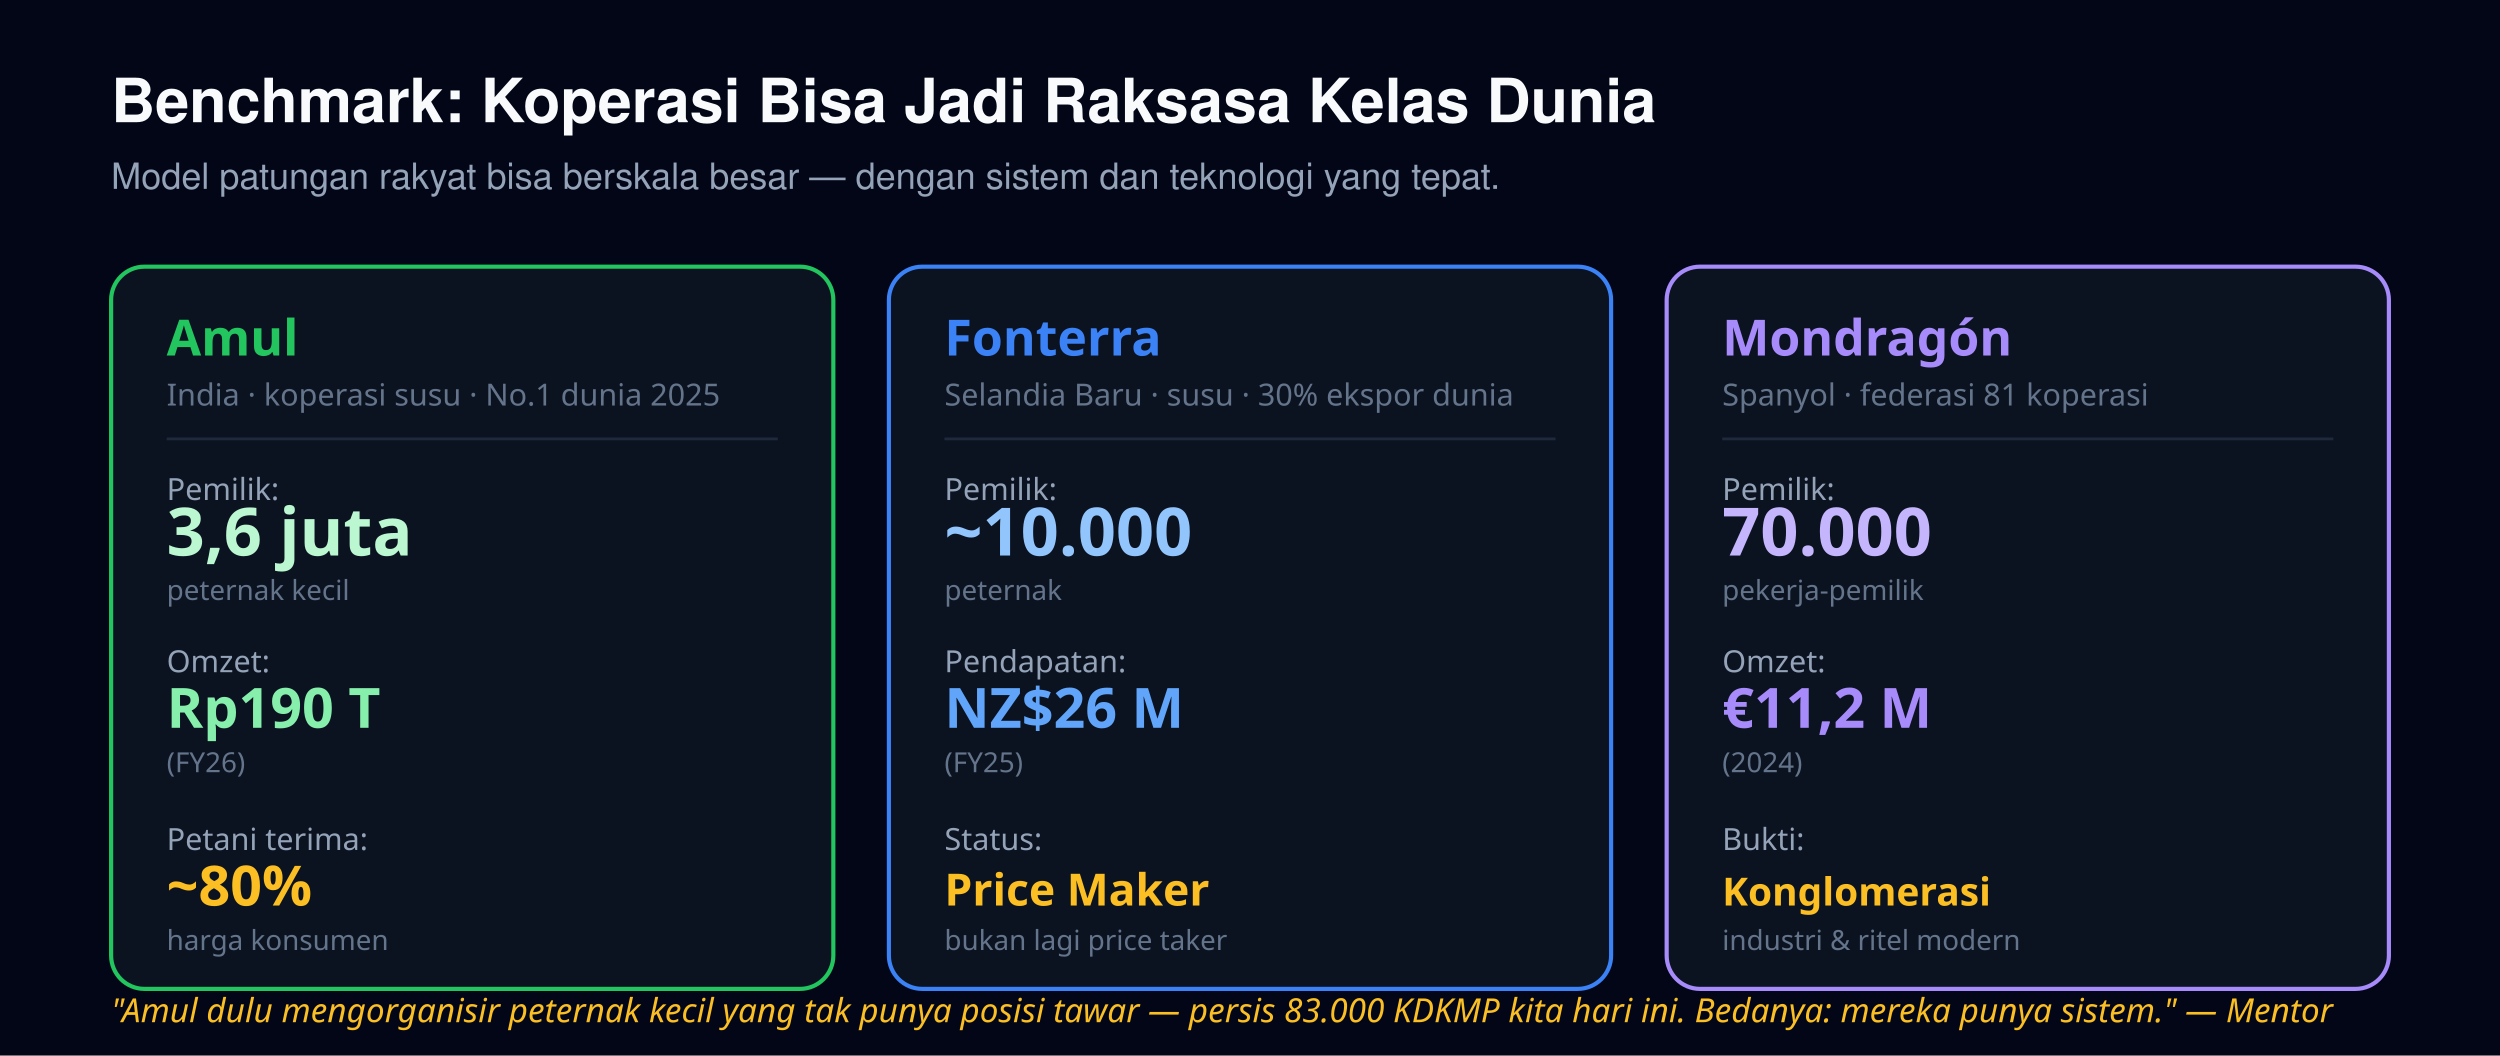
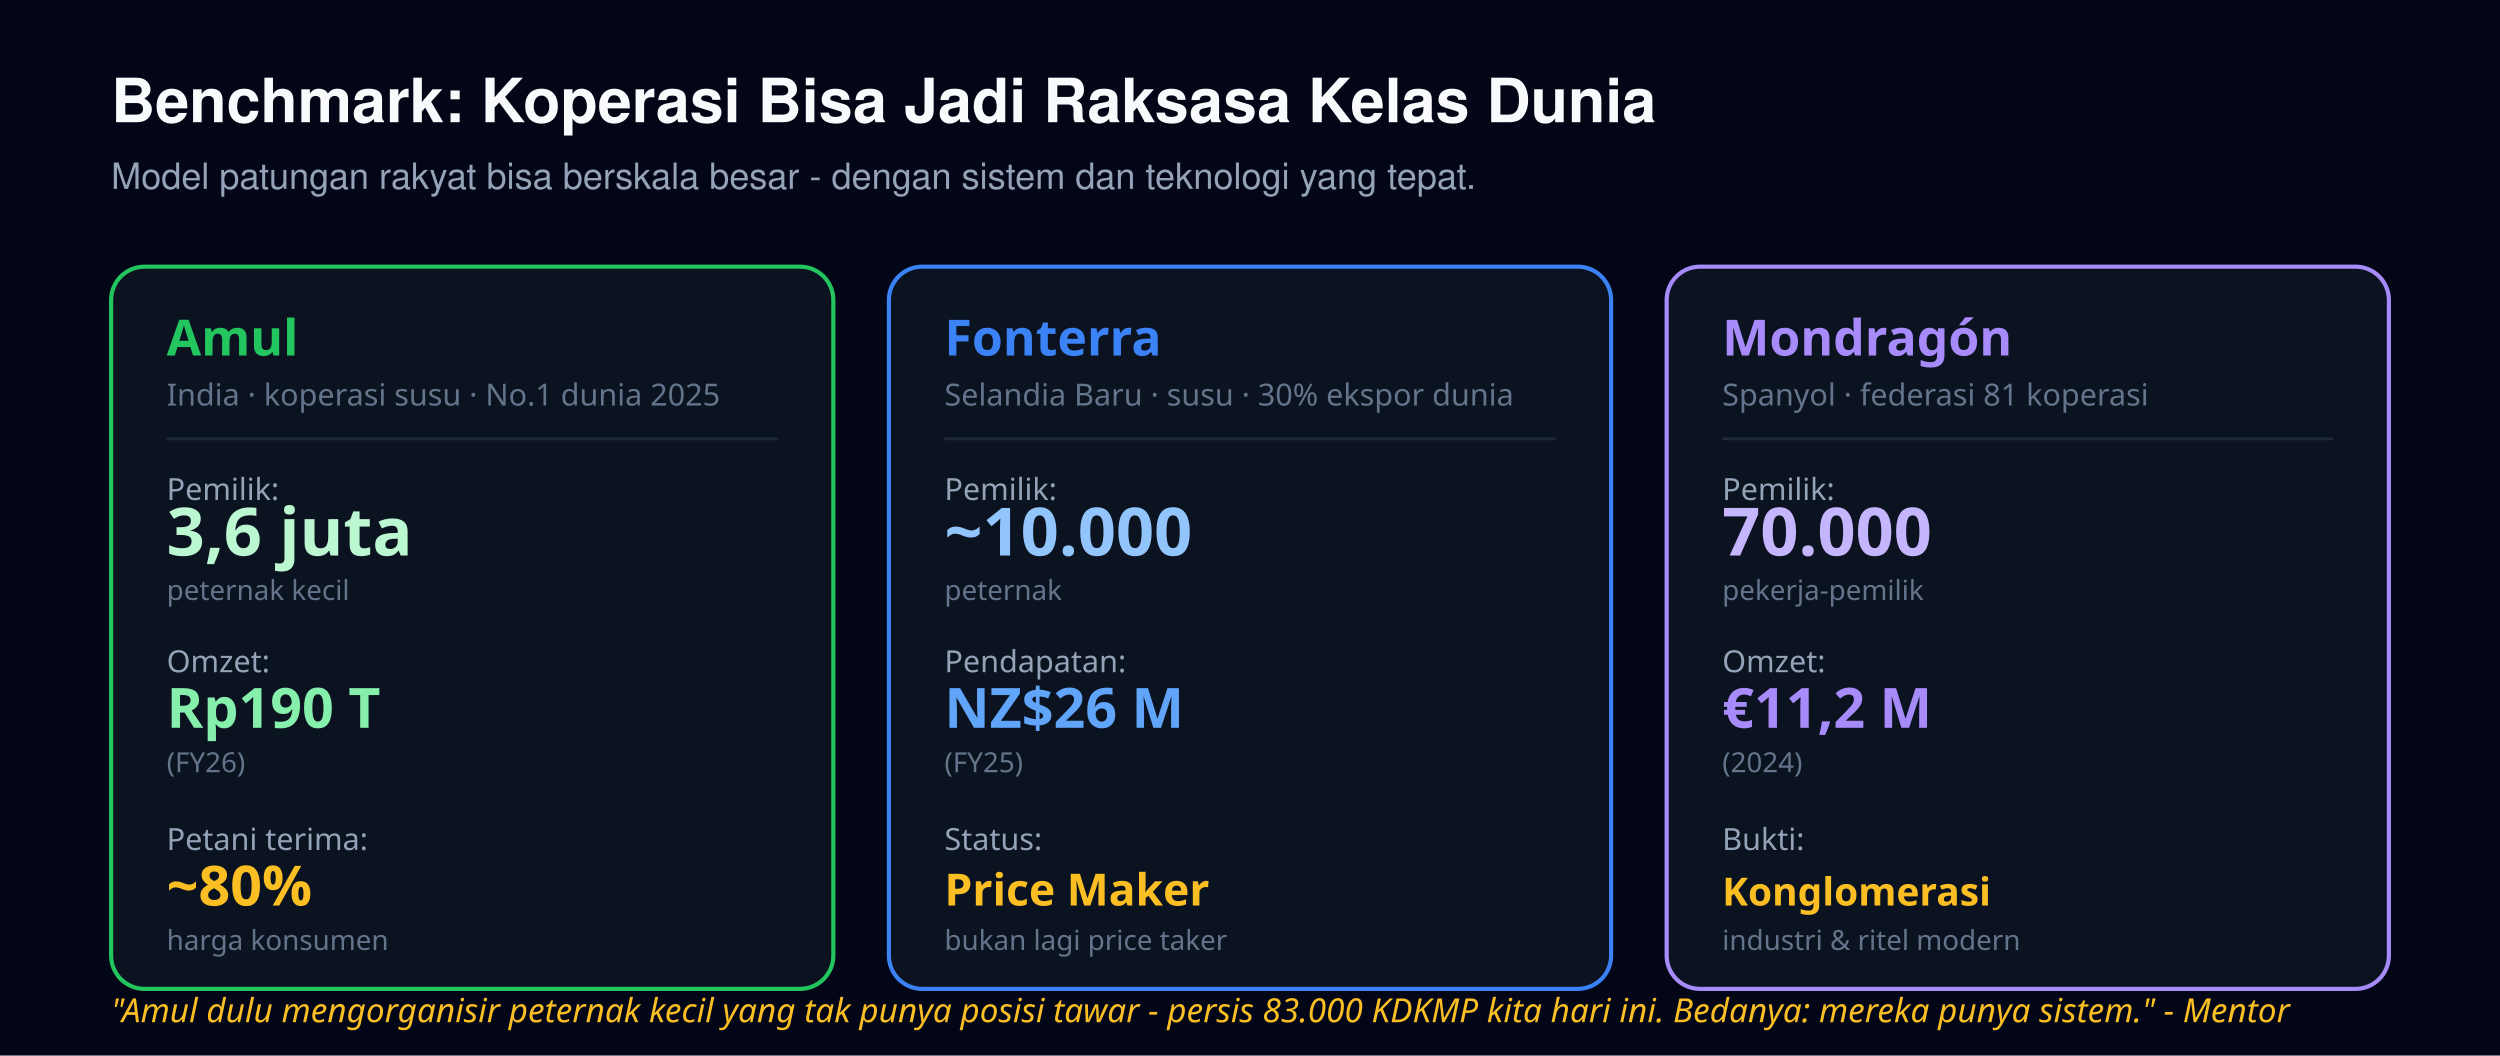
<svg xmlns="http://www.w3.org/2000/svg" viewBox="0 0 900 380" width="900" height="380" role="img" aria-label="Benchmark koperasi global">
  <rect width="900" height="380" fill="#020617" />
  <text x="40" y="44" font-family="Segoe UI, Helvetica, Arial, sans-serif" font-size="22" font-weight="700" fill="#f8fafc">Benchmark: Koperasi Bisa Jadi Raksasa Kelas Dunia</text>
-   <text x="40" y="68" font-family="Segoe UI, Helvetica, Arial, sans-serif" font-size="13" fill="#94a3b8">Model patungan rakyat bisa berskala besar — dengan sistem dan teknologi yang tepat.</text>
+   <text x="40" y="68" font-family="Segoe UI, Helvetica, Arial, sans-serif" font-size="13" fill="#94a3b8">Model patungan rakyat bisa berskala besar - dengan sistem dan teknologi yang tepat.</text>
  <g transform="translate(40,96)">
    <rect x="0" y="0" width="260" height="260" rx="12" fill="#0b1220" stroke="#22c55e" stroke-width="1.5" />
    <text x="20" y="32" font-family="Segoe UI, sans-serif" font-size="18" font-weight="800" fill="#22c55e">Amul</text>
    <text x="20" y="50" font-family="Segoe UI, sans-serif" font-size="11" fill="#64748b">India · koperasi susu · No.1 dunia 2025</text>
    <line x1="20" y1="62" x2="240" y2="62" stroke="#1e293b" />
    <text x="20" y="84" font-family="Segoe UI, sans-serif" font-size="11" fill="#94a3b8">Pemilik:</text>
    <text x="20" y="104" font-family="Segoe UI, sans-serif" font-size="24" font-weight="800" fill="#bbf7d0">3,6 juta</text>
    <text x="20" y="120" font-family="Segoe UI, sans-serif" font-size="10" fill="#64748b">peternak kecil</text>
    <text x="20" y="146" font-family="Segoe UI, sans-serif" font-size="11" fill="#94a3b8">Omzet:</text>
    <text x="20" y="166" font-family="Segoe UI, sans-serif" font-size="20" font-weight="700" fill="#86efac">Rp190 T</text>
    <text x="20" y="182" font-family="Segoe UI, sans-serif" font-size="10" fill="#64748b">(FY26)</text>
    <text x="20" y="210" font-family="Segoe UI, sans-serif" font-size="11" fill="#94a3b8">Petani terima:</text>
    <text x="20" y="230" font-family="Segoe UI, sans-serif" font-size="20" font-weight="700" fill="#fbbf24">~80%</text>
    <text x="20" y="246" font-family="Segoe UI, sans-serif" font-size="10" fill="#64748b">harga konsumen</text>
  </g>
  <g transform="translate(320,96)">
    <rect x="0" y="0" width="260" height="260" rx="12" fill="#0b1220" stroke="#3b82f6" stroke-width="1.5" />
    <text x="20" y="32" font-family="Segoe UI, sans-serif" font-size="18" font-weight="800" fill="#3b82f6">Fonterra</text>
    <text x="20" y="50" font-family="Segoe UI, sans-serif" font-size="11" fill="#64748b">Selandia Baru · susu · 30% ekspor dunia</text>
    <line x1="20" y1="62" x2="240" y2="62" stroke="#1e293b" />
    <text x="20" y="84" font-family="Segoe UI, sans-serif" font-size="11" fill="#94a3b8">Pemilik:</text>
    <text x="20" y="104" font-family="Segoe UI, sans-serif" font-size="24" font-weight="800" fill="#93c5fd">~10.000</text>
    <text x="20" y="120" font-family="Segoe UI, sans-serif" font-size="10" fill="#64748b">peternak</text>
    <text x="20" y="146" font-family="Segoe UI, sans-serif" font-size="11" fill="#94a3b8">Pendapatan:</text>
    <text x="20" y="166" font-family="Segoe UI, sans-serif" font-size="20" font-weight="700" fill="#60a5fa">NZ$26 M</text>
    <text x="20" y="182" font-family="Segoe UI, sans-serif" font-size="10" fill="#64748b">(FY25)</text>
    <text x="20" y="210" font-family="Segoe UI, sans-serif" font-size="11" fill="#94a3b8">Status:</text>
    <text x="20" y="230" font-family="Segoe UI, sans-serif" font-size="16" font-weight="700" fill="#fbbf24">Price Maker</text>
    <text x="20" y="246" font-family="Segoe UI, sans-serif" font-size="10" fill="#64748b">bukan lagi price taker</text>
  </g>
  <g transform="translate(600,96)">
    <rect x="0" y="0" width="260" height="260" rx="12" fill="#0b1220" stroke="#a78bfa" stroke-width="1.5" />
    <text x="20" y="32" font-family="Segoe UI, sans-serif" font-size="18" font-weight="800" fill="#a78bfa">Mondragón</text>
    <text x="20" y="50" font-family="Segoe UI, sans-serif" font-size="11" fill="#64748b">Spanyol · federasi 81 koperasi</text>
    <line x1="20" y1="62" x2="240" y2="62" stroke="#1e293b" />
    <text x="20" y="84" font-family="Segoe UI, sans-serif" font-size="11" fill="#94a3b8">Pemilik:</text>
    <text x="20" y="104" font-family="Segoe UI, sans-serif" font-size="24" font-weight="800" fill="#c4b5fd">70.000</text>
    <text x="20" y="120" font-family="Segoe UI, sans-serif" font-size="10" fill="#64748b">pekerja-pemilik</text>
    <text x="20" y="146" font-family="Segoe UI, sans-serif" font-size="11" fill="#94a3b8">Omzet:</text>
    <text x="20" y="166" font-family="Segoe UI, sans-serif" font-size="20" font-weight="700" fill="#a78bfa">€11,2 M</text>
    <text x="20" y="182" font-family="Segoe UI, sans-serif" font-size="10" fill="#64748b">(2024)</text>
    <text x="20" y="210" font-family="Segoe UI, sans-serif" font-size="11" fill="#94a3b8">Bukti:</text>
    <text x="20" y="230" font-family="Segoe UI, sans-serif" font-size="14" font-weight="700" fill="#fbbf24">Konglomerasi</text>
    <text x="20" y="246" font-family="Segoe UI, sans-serif" font-size="10" fill="#64748b">industri &amp; ritel modern</text>
  </g>
-   <text x="40" y="368" font-family="Segoe UI, sans-serif" font-size="12" fill="#fbbf24" font-style="italic">"Amul dulu mengorganisir peternak kecil yang tak punya posisi tawar — persis 83.000 KDKMP kita hari ini. Bedanya: mereka punya sistem." — Mentor</text>
+   <text x="40" y="368" font-family="Segoe UI, sans-serif" font-size="12" fill="#fbbf24" font-style="italic">"Amul dulu mengorganisir peternak kecil yang tak punya posisi tawar - persis 83.000 KDKMP kita hari ini. Bedanya: mereka punya sistem." - Mentor</text>
</svg>
